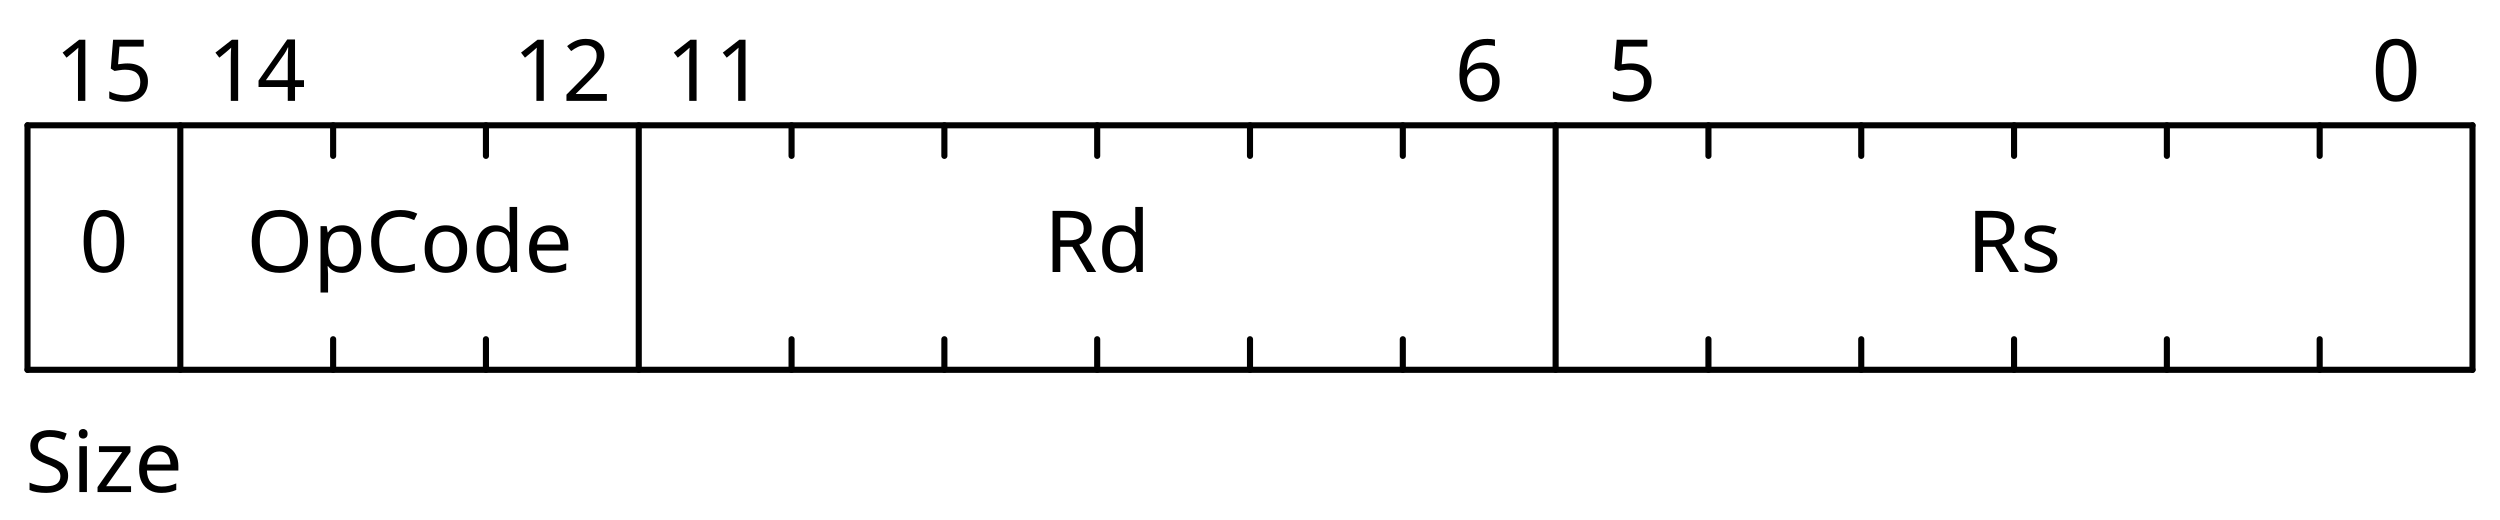
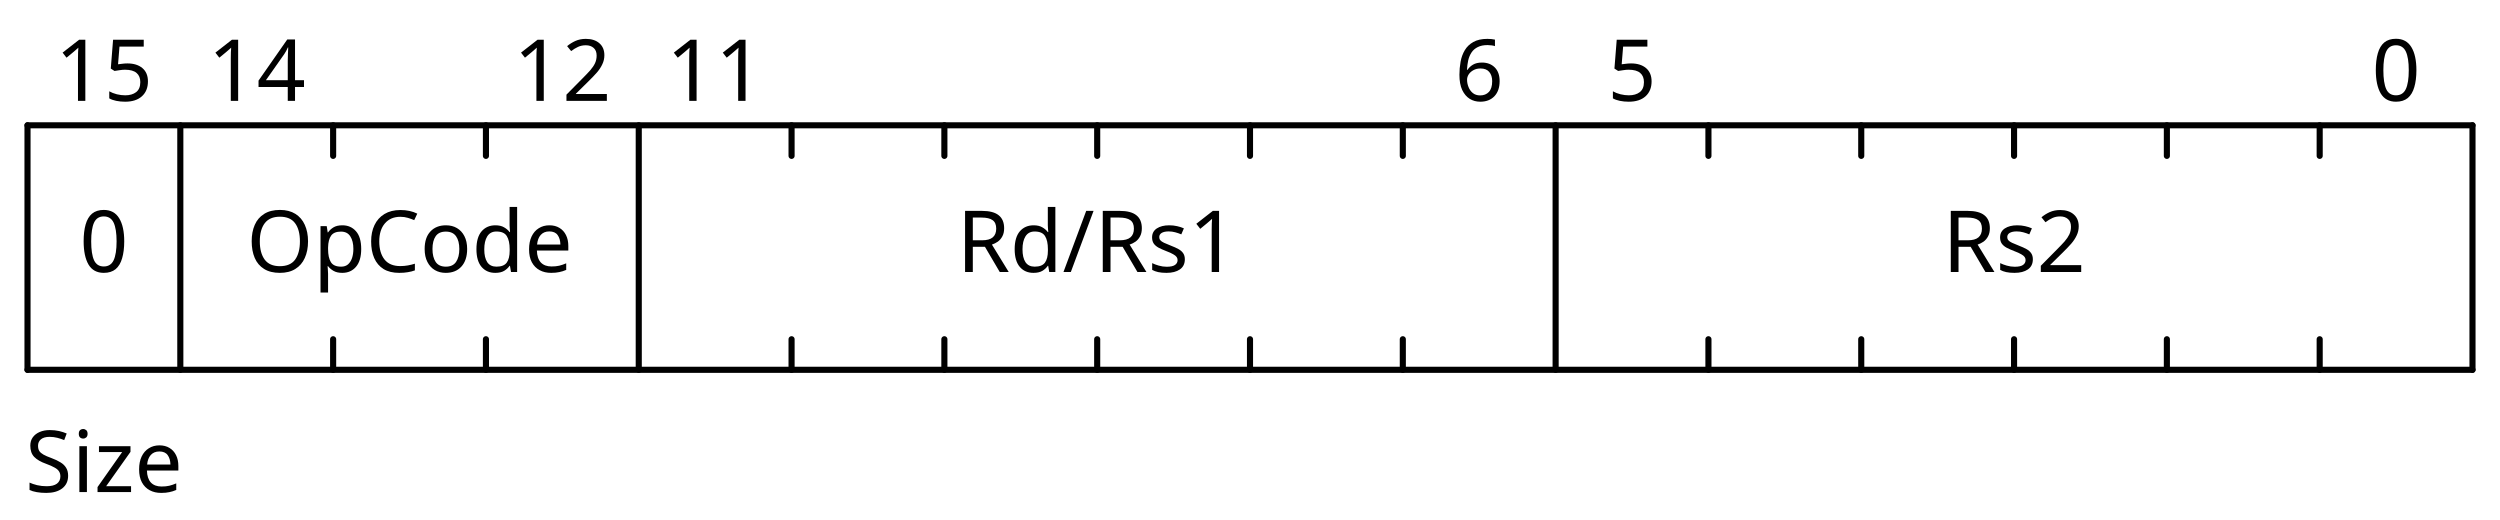
<svg xmlns="http://www.w3.org/2000/svg" width="409" height="85" viewBox="0 0 409 85">
  <g transform="translate(4.5,0.5)">
    <g stroke="black" stroke-width="1" stroke-linecap="round" transform="translate(0,20)">
      <line x2="400" />
      <line y2="40" />
      <line x2="400" y1="40" y2="40" />
      <line x1="400" x2="400" y2="40" />
      <line x1="375" x2="375" y2="5" />
      <line x1="375" x2="375" y1="35" y2="40" />
      <line x1="350" x2="350" y2="5" />
      <line x1="350" x2="350" y1="35" y2="40" />
      <line x1="325" x2="325" y2="5" />
      <line x1="325" x2="325" y1="35" y2="40" />
      <line x1="300" x2="300" y2="5" />
      <line x1="300" x2="300" y1="35" y2="40" />
      <line x1="275" x2="275" y2="5" />
      <line x1="275" x2="275" y1="35" y2="40" />
      <line x1="250" x2="250" y2="40" />
      <line x1="225" x2="225" y2="5" />
      <line x1="225" x2="225" y1="35" y2="40" />
      <line x1="200" x2="200" y2="5" />
      <line x1="200" x2="200" y1="35" y2="40" />
      <line x1="175" x2="175" y2="5" />
      <line x1="175" x2="175" y1="35" y2="40" />
      <line x1="150" x2="150" y2="5" />
      <line x1="150" x2="150" y1="35" y2="40" />
      <line x1="125" x2="125" y2="5" />
      <line x1="125" x2="125" y1="35" y2="40" />
      <line x1="100" x2="100" y2="40" />
      <line x1="75" x2="75" y2="5" />
      <line x1="75" x2="75" y1="35" y2="40" />
      <line x1="50" x2="50" y2="5" />
      <line x1="50" x2="50" y1="35" y2="40" />
      <line x1="25" x2="25" y2="40" />
    </g>
    <g text-anchor="middle">
      <g>
        <g transform="translate(0,20)" />
        <g transform="translate(12.5,16)">
          <text x="375" font-size="14" font-family="sans-serif" font-weight="normal">0</text>
          <text x="250" font-size="14" font-family="sans-serif" font-weight="normal">5</text>
          <text x="225" font-size="14" font-family="sans-serif" font-weight="normal">6</text>
          <text x="100" font-size="14" font-family="sans-serif" font-weight="normal">11</text>
          <text x="75" font-size="14" font-family="sans-serif" font-weight="normal">12</text>
          <text x="25" font-size="14" font-family="sans-serif" font-weight="normal">14</text>
          <text x="0" font-size="14" font-family="sans-serif" font-weight="normal">15</text>
        </g>
        <g transform="translate(12.5,44)">
          <text x="312.5" font-size="14" font-family="sans-serif" font-weight="normal">
-             <tspan>Rs</tspan>
+             <tspan>Rs2</tspan>
          </text>
          <text x="162.5" font-size="14" font-family="sans-serif" font-weight="normal">
-             <tspan>Rd</tspan>
+             <tspan>Rd/Rs1</tspan>
          </text>
          <text x="50" font-size="14" font-family="sans-serif" font-weight="normal">
            <tspan>OpCode</tspan>
          </text>
          <text x="0" font-size="14" font-family="sans-serif" font-weight="normal">
            <tspan>0</tspan>
          </text>
        </g>
        <g transform="translate(12.5,80)">
          <text x="0" font-size="14" font-family="sans-serif" font-weight="normal">
            <tspan>Size</tspan>
          </text>
        </g>
      </g>
    </g>
  </g>
</svg>
